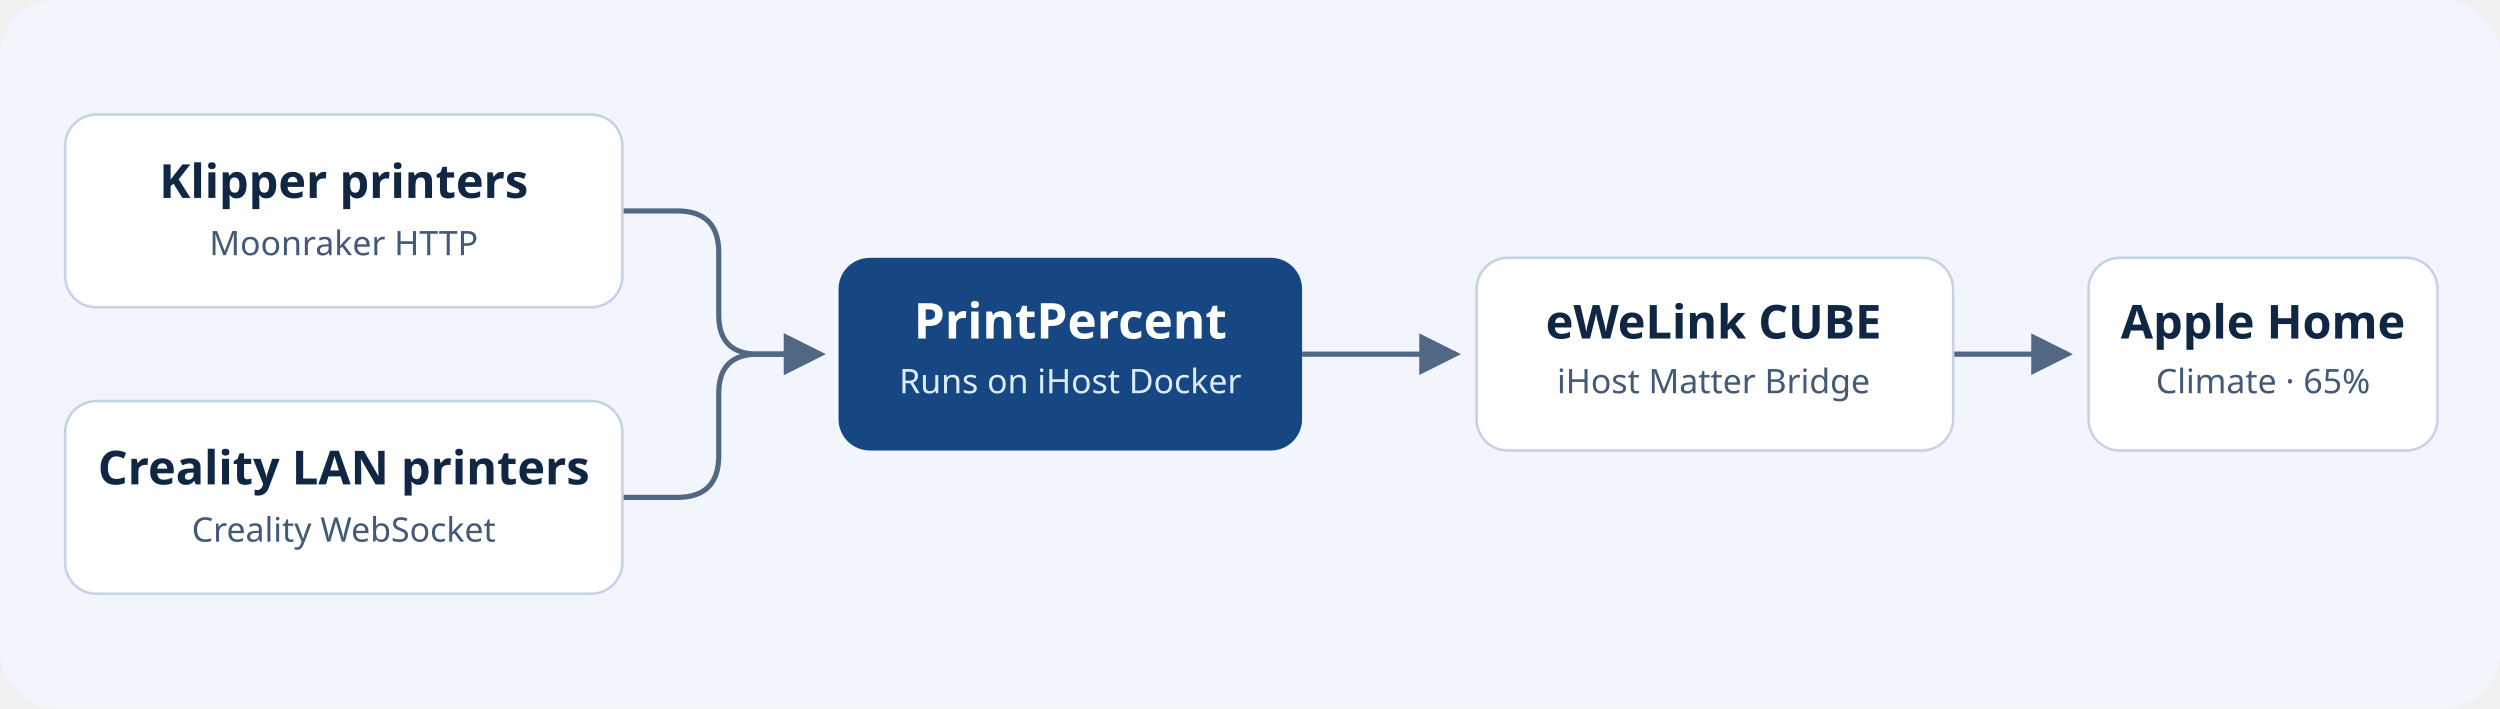
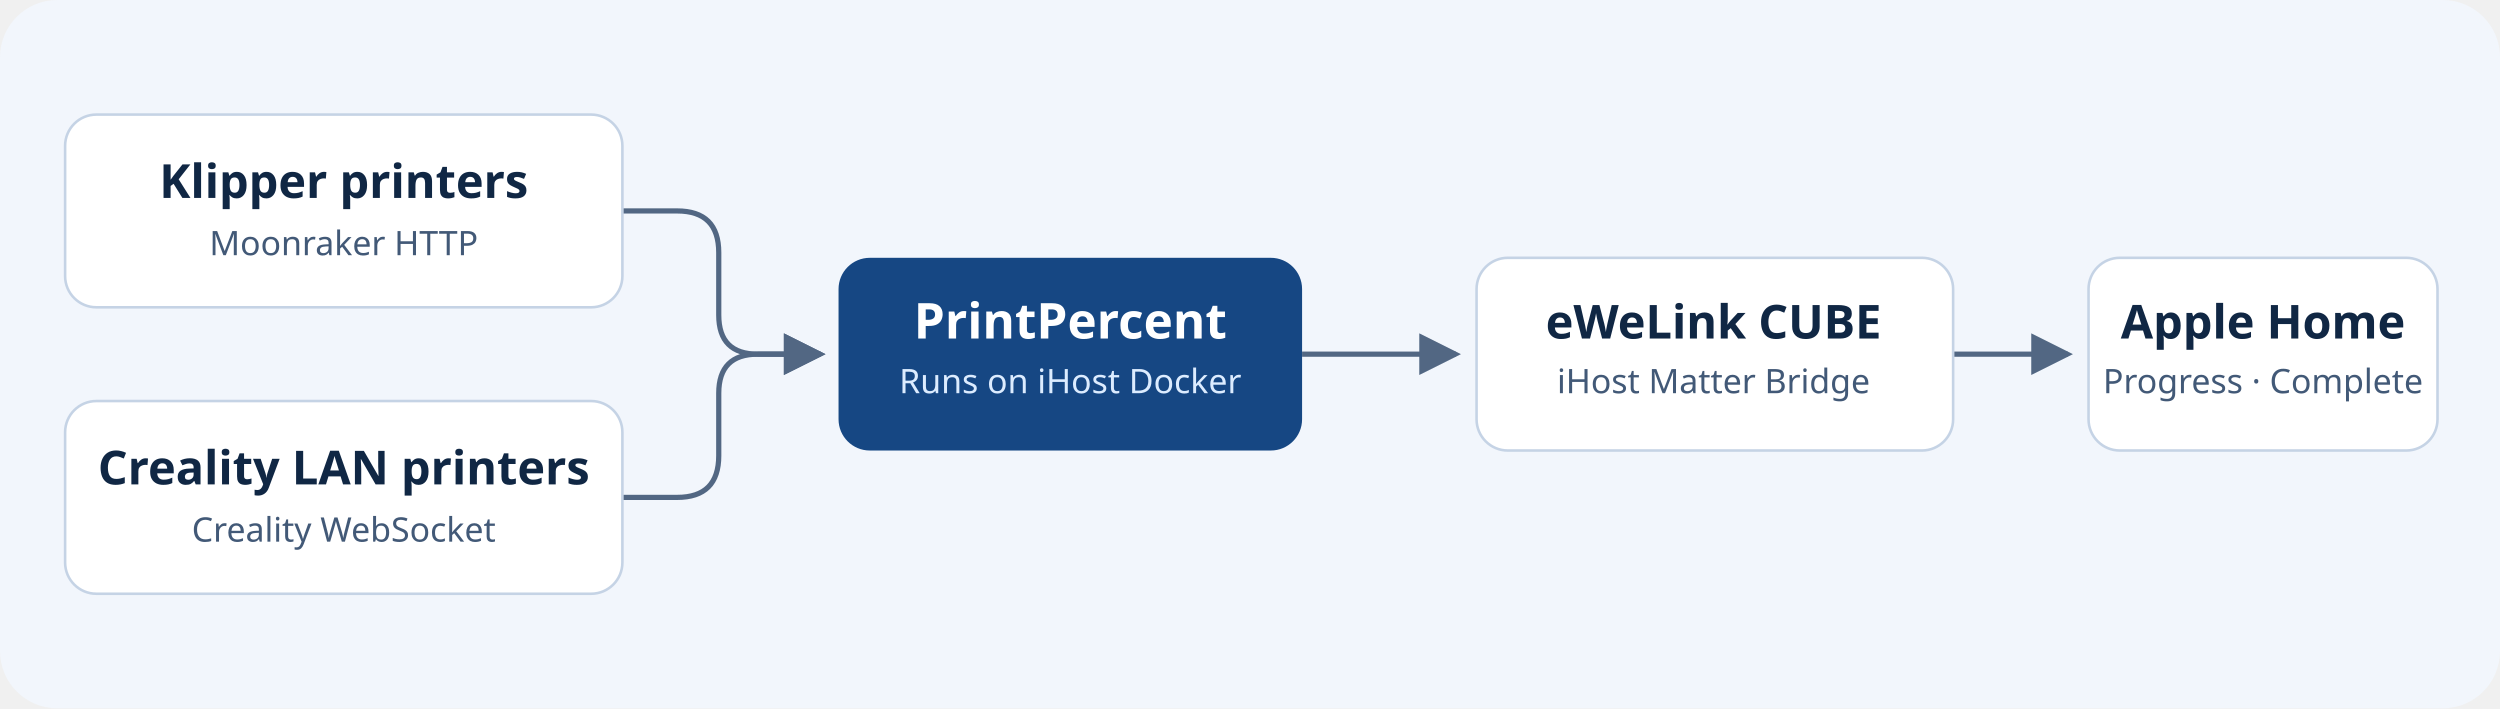
<svg xmlns="http://www.w3.org/2000/svg" width="960" height="272" viewBox="0 0 960 272" role="img" aria-labelledby="title desc">
  <defs>
    <marker id="arrow" markerWidth="8" markerHeight="8" refX="7" refY="4" orient="auto">
      <path d="M0 0L8 4L0 8Z" fill="#526783" />
    </marker>
  </defs>
  <rect width="960" height="272" rx="22" fill="#f2f6fc" />
  <g fill="none" stroke="#526783" stroke-width="2" marker-end="url(#arrow)">
    <path d="M239 81H260Q276 81 276 97V121Q276 136 291 136H315" />
    <path d="M239 191H260Q276 191 276 175V151Q276 136 291 136H315" />
    <path d="M500 136H559" />
    <path d="M750 136H794" />
  </g>
  <g fill="#fff" stroke="#c5d3e5">
    <rect x="25" y="44" width="214" height="74" rx="12" />
    <rect x="25" y="154" width="214" height="74" rx="12" />
    <rect x="567" y="99" width="183" height="74" rx="12" />
    <rect x="802" y="99" width="134" height="74" rx="12" />
  </g>
  <rect x="322" y="99" width="178" height="74" rx="12" fill="#164783" />
  <g font-family="system-ui, sans-serif" text-anchor="middle">
    <g fill="#102744" font-size="18" font-weight="700">
      <text x="132" y="76">Klipper printers</text>
      <text x="132" y="186">Creality LAN printers</text>
      <text x="658" y="130">eWeLink CUBE</text>
      <text x="869" y="130">Apple Home</text>
    </g>
    <g fill="#425977" font-size="13">
      <text x="132" y="98">Moonraker HTTP</text>
      <text x="132" y="208">Creality WebSocket</text>
      <text x="658" y="151">iHost Matter Bridge</text>
-       <text x="869" y="151">Climate · 65%</text>
+       <text x="869" y="151">Progress · Complete</text>
    </g>
    <text x="411" y="130" fill="#fff" font-size="19" font-weight="700">PrintPercent</text>
    <text x="411" y="151" fill="#dcecff" font-size="13">Runs on iHost Docker</text>
  </g>
</svg>
